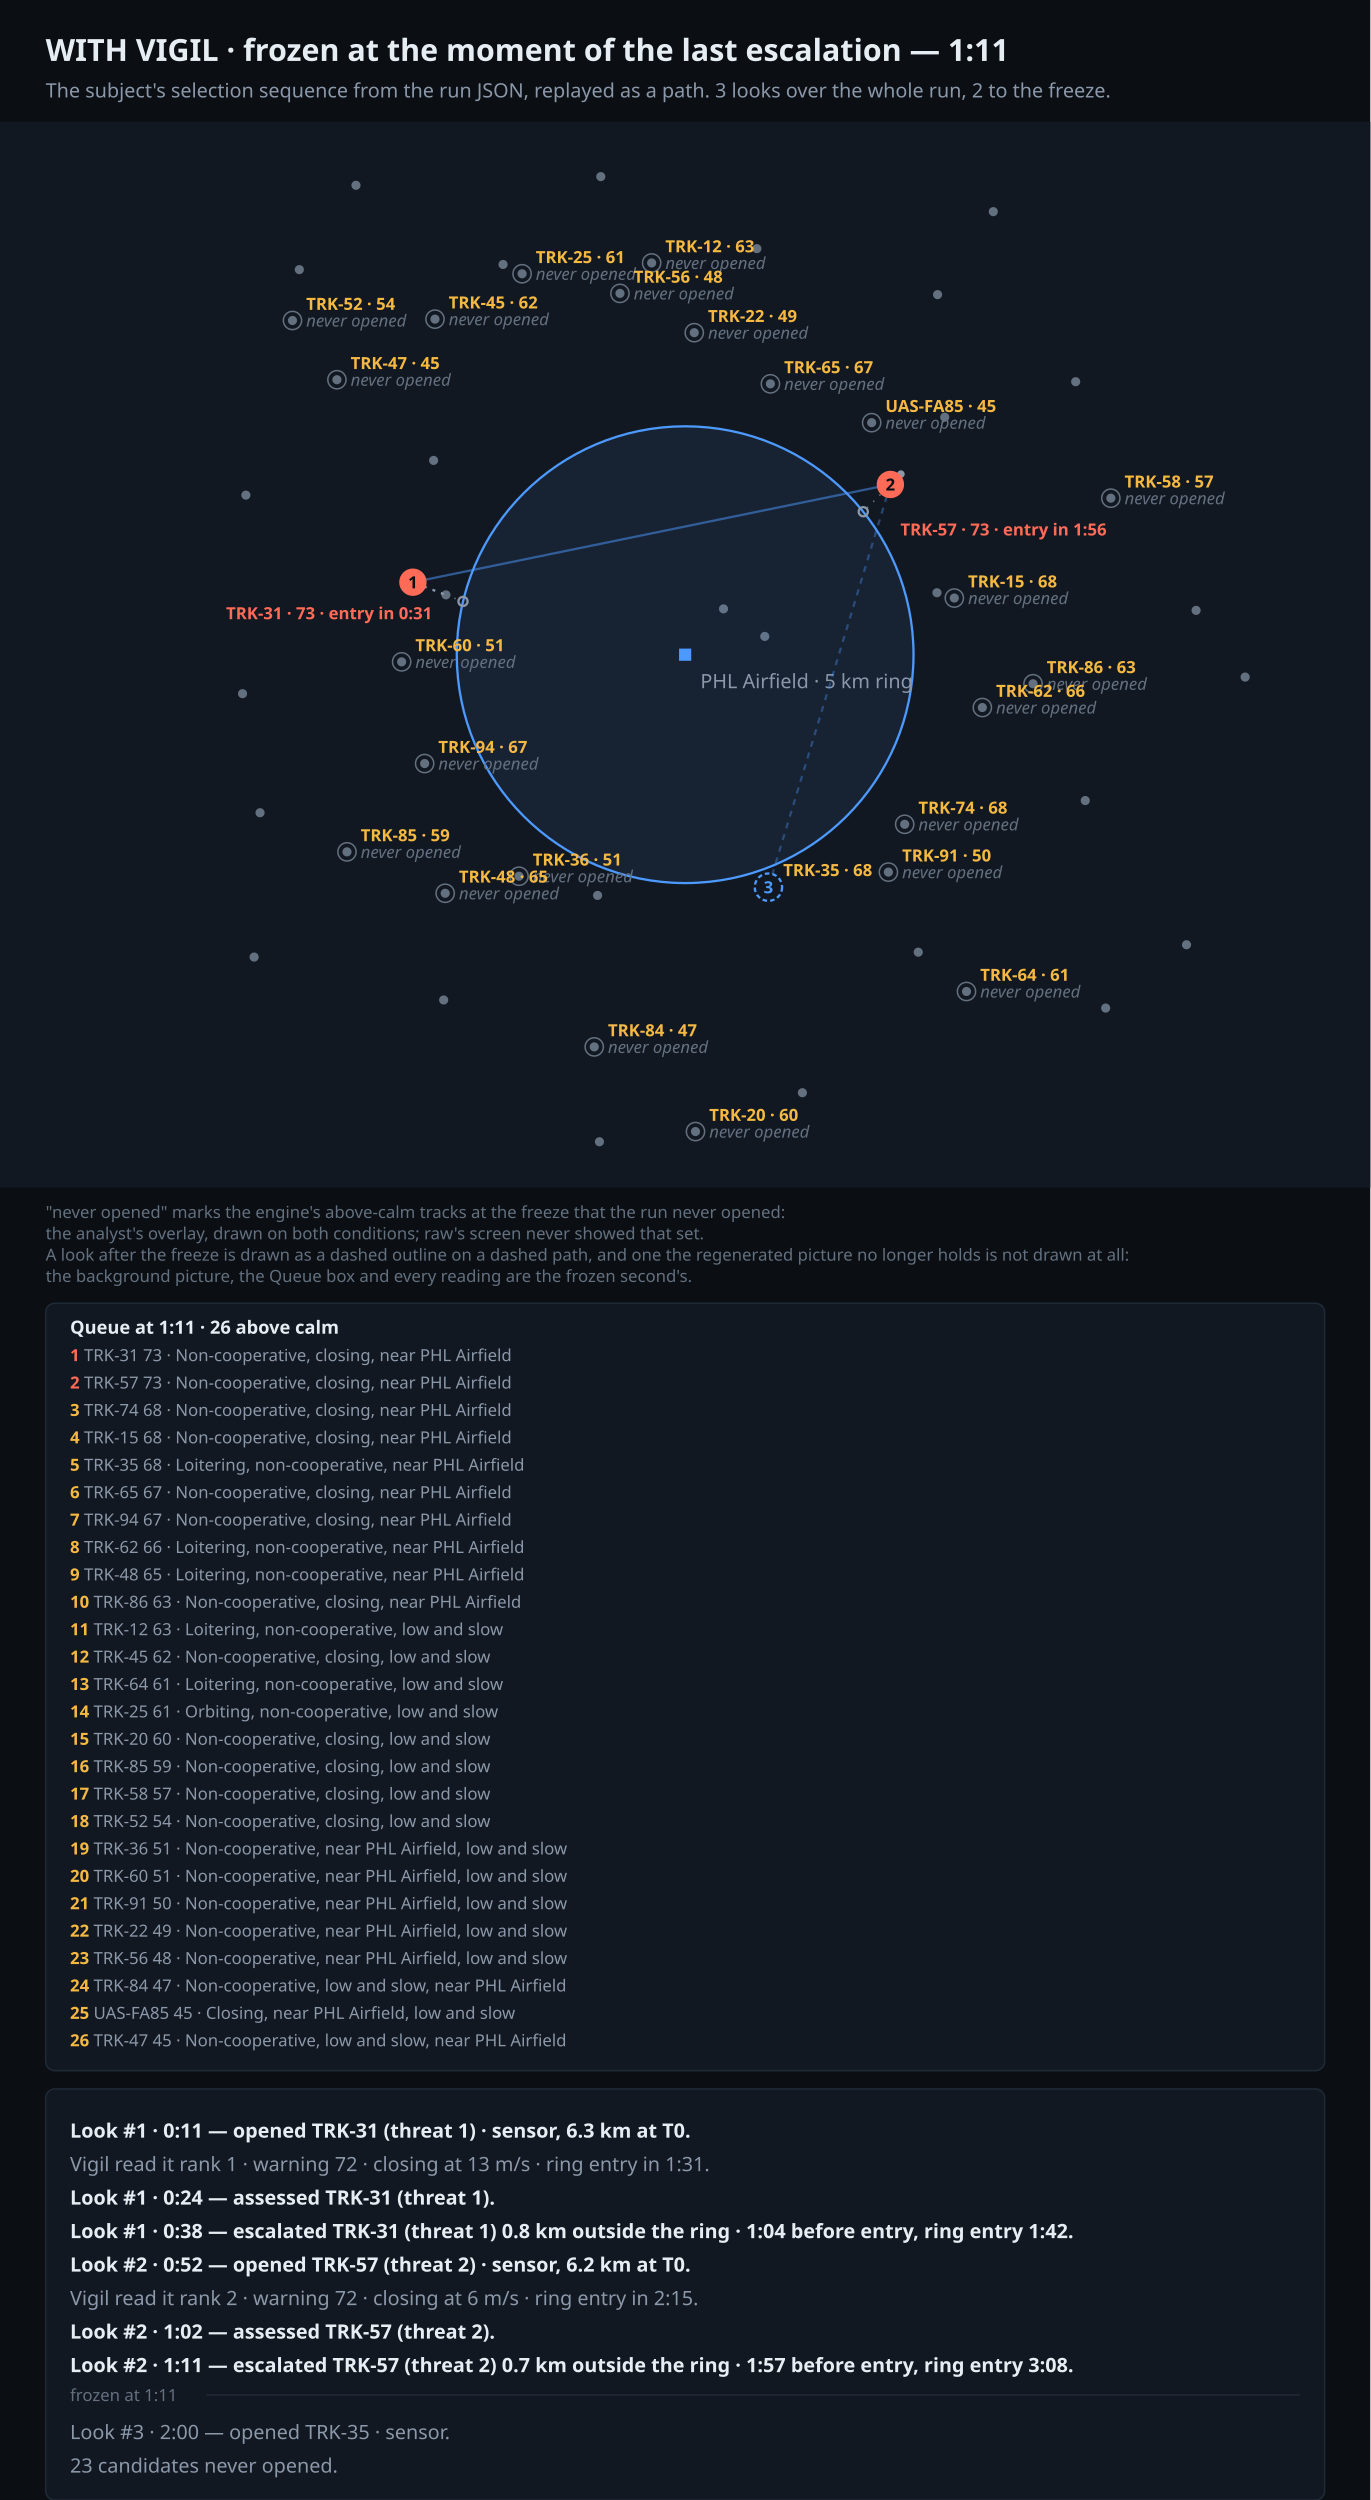
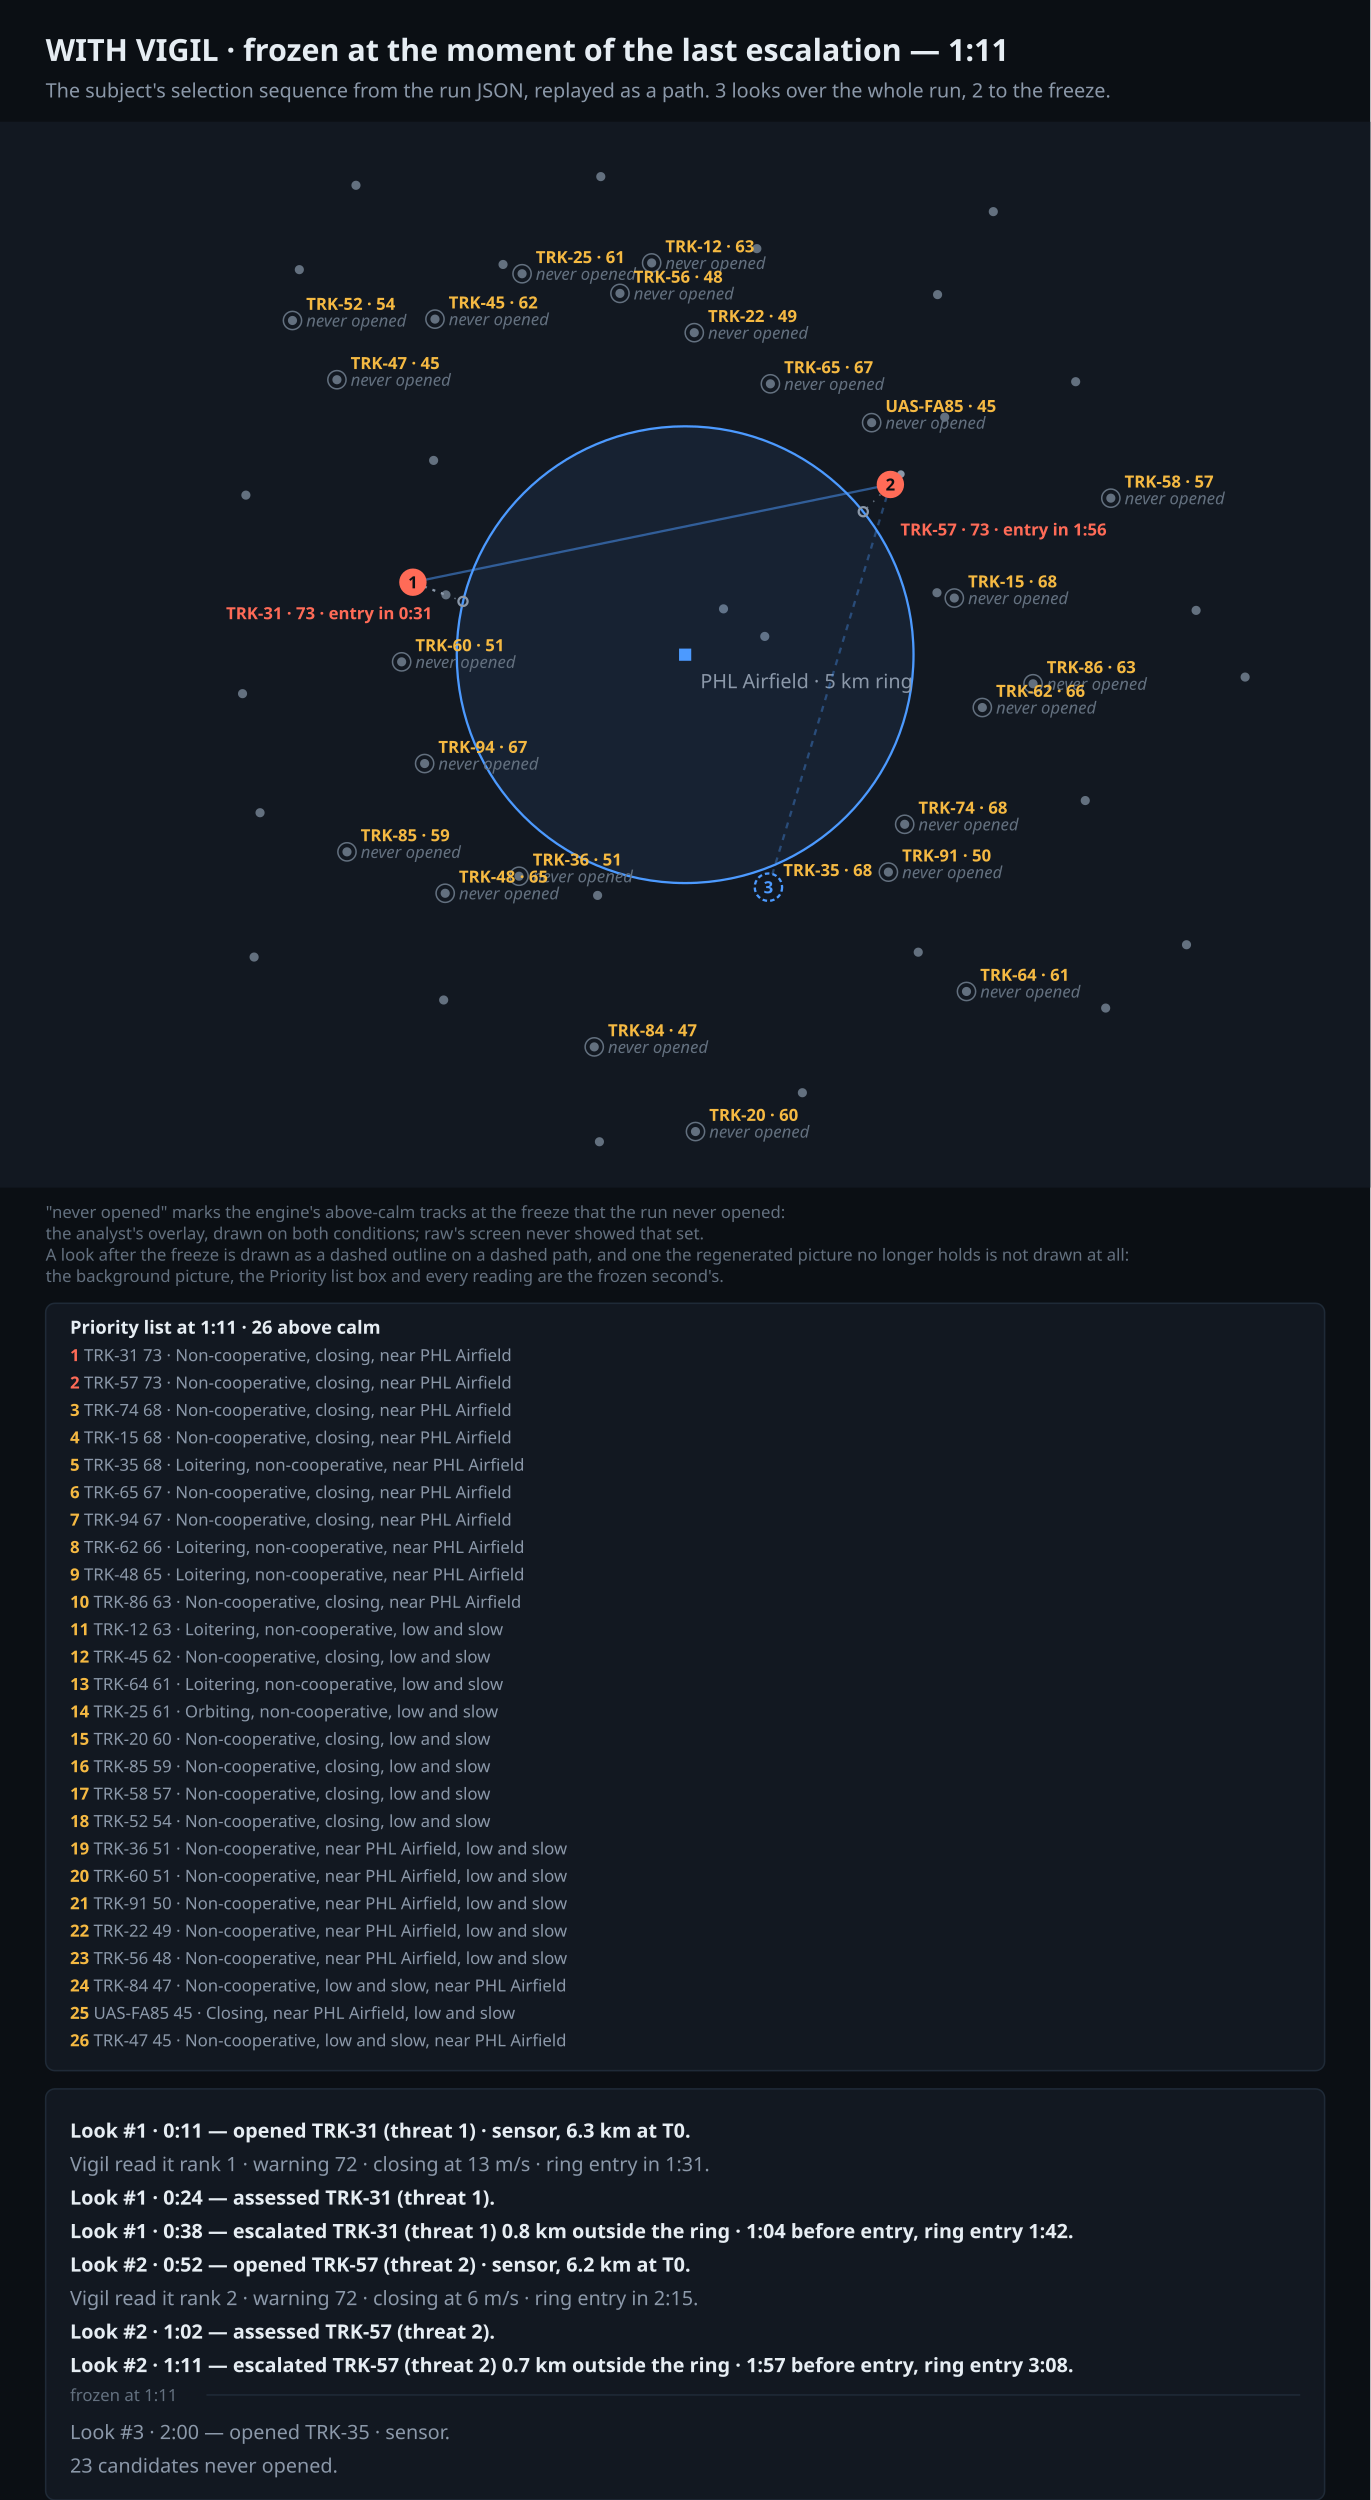
<svg xmlns="http://www.w3.org/2000/svg" width="900" height="1642" viewBox="0 0 900 1642" data-subject="S05" data-scenario="03a" data-mode="vigil" data-run="1">
  <rect width="900" height="1642" fill="#0b0f14" />
  <text x="30" y="40" font-family="system-ui, sans-serif" class="title" font-size="20" font-weight="700" fill="#e6edf3">WITH VIGIL · frozen at the moment of the last escalation — 1:11</text>
  <text x="30" y="64" font-family="system-ui, sans-serif" class="subtitle" font-size="13" fill="#8b98a9">The subject's selection sequence from the run JSON, replayed as a path. 3 looks over the whole run, 2 to the freeze.</text>
  <defs>
    <clipPath id="panel">
      <rect x="0" y="0" width="900" height="700" />
    </clipPath>
  </defs>
  <g class="map" transform="translate(0 80)" clip-path="url(#panel)">
    <rect width="900" height="700" fill="#121821" />
    <circle class="track" data-id="adsb-a33716" cx="502.3" cy="338" r="3" fill="#63707f" />
    <circle class="track" data-id="adsb-a3b796" cx="170.8" cy="453.8" r="3" fill="#63707f" />
    <circle class="track" data-id="adsb-a43667" cx="475.2" cy="319.9" r="3" fill="#63707f" />
    <circle class="track" data-id="adsb-a7c7f2" cx="817.8" cy="364.7" r="3" fill="#63707f" />
    <circle class="track" data-id="adsb-a8021b" cx="615.4" cy="309.3" r="3" fill="#63707f" />
    <circle class="track" data-id="adsb-aa08fb" cx="652.4" cy="59" r="3" fill="#63707f" />
    <circle class="track" data-id="inject-100" cx="392.5" cy="508.1" r="3" fill="#63707f" />
    <circle class="track" data-id="inject-103" cx="497.1" cy="83.3" r="3" fill="#63707f" />
    <circle class="track" data-id="inject-104" cx="615.8" cy="113.5" r="3" fill="#63707f" />
    <circle class="track" data-id="inject-105" cx="706.5" cy="170.7" r="3" fill="#63707f" />
    <circle class="track" data-id="inject-106" cx="785.6" cy="320.9" r="3" fill="#63707f" />
    <circle class="track" data-id="inject-107" cx="712.8" cy="445.8" r="3" fill="#63707f" />
    <circle class="track" data-id="inject-108" cx="726.2" cy="582.1" r="3" fill="#63707f" />
    <circle class="track" data-id="inject-109" cx="527" cy="637.7" r="3" fill="#63707f" />
    <circle class="track" data-id="inject-110" cx="393.7" cy="669.9" r="3" fill="#63707f" />
    <circle class="track" data-id="inject-111" cx="291.4" cy="576.8" r="3" fill="#63707f" />
    <circle class="track" data-id="inject-112" cx="166.9" cy="548.6" r="3" fill="#63707f" />
    <circle class="track" data-id="inject-113" cx="159.3" cy="375.6" r="3" fill="#63707f" />
    <circle class="track" data-id="inject-114" cx="161.5" cy="245.2" r="3" fill="#63707f" />
    <circle class="track" data-id="inject-115" cx="196.6" cy="97.1" r="3" fill="#63707f" />
    <circle class="track" data-id="inject-116" cx="330.4" cy="93.7" r="3" fill="#63707f" />
    <circle class="track" data-id="inject-117" cx="394.6" cy="36" r="3" fill="#63707f" />
    <circle class="track" data-id="inject-118" cx="284.8" cy="222.4" r="3" fill="#63707f" />
    <circle class="track" data-id="inject-119" cx="779.3" cy="540.5" r="3" fill="#63707f" />
    <circle class="track" data-id="inject-12" cx="428" cy="92.7" r="3" fill="#63707f" />
    <circle class="track" data-id="inject-120" cx="572.5" cy="197.6" r="3" fill="#63707f" />
    <circle class="track" data-id="inject-121" cx="603.1" cy="545.4" r="3" fill="#63707f" />
    <circle class="track" data-id="inject-122" cx="233.8" cy="41.7" r="3" fill="#63707f" />
    <circle class="track" data-id="inject-123" cx="620.5" cy="194" r="3" fill="#63707f" />
    <circle class="track" data-id="inject-15" cx="626.8" cy="312.8" r="3" fill="#63707f" />
    <circle class="track" data-id="inject-20" cx="456.8" cy="663.2" r="3" fill="#63707f" />
    <circle class="track" data-id="inject-22" cx="456" cy="138.5" r="3" fill="#63707f" />
    <circle class="track" data-id="inject-25" cx="342.9" cy="99.8" r="3" fill="#63707f" />
    <circle class="track" data-id="inject-31" cx="292.9" cy="310.7" r="3" fill="#63707f" />
    <circle class="track" data-id="inject-35" cx="505.4" cy="502.4" r="3" fill="#63707f" />
    <circle class="track" data-id="inject-36" cx="340.9" cy="495.5" r="3" fill="#63707f" />
    <circle class="track" data-id="inject-45" cx="285.7" cy="129.6" r="3" fill="#63707f" />
    <circle class="track" data-id="inject-47" cx="221.3" cy="169.4" r="3" fill="#63707f" />
    <circle class="track" data-id="inject-48" cx="292.4" cy="506.7" r="3" fill="#63707f" />
    <circle class="track" data-id="inject-52" cx="192.1" cy="130.5" r="3" fill="#63707f" />
    <circle class="track" data-id="inject-56" cx="407.2" cy="112.7" r="3" fill="#63707f" />
    <circle class="track" data-id="inject-57" cx="582.4" cy="240.7" r="3" fill="#63707f" />
    <circle class="track" data-id="inject-58" cx="729.6" cy="247.2" r="3" fill="#63707f" />
    <circle class="track" data-id="inject-60" cx="263.8" cy="354.7" r="3" fill="#63707f" />
    <circle class="track" data-id="inject-62" cx="645.2" cy="384.7" r="3" fill="#63707f" />
    <circle class="track" data-id="inject-64" cx="634.8" cy="571.2" r="3" fill="#63707f" />
    <circle class="track" data-id="inject-65" cx="506" cy="172.1" r="3" fill="#63707f" />
    <circle class="track" data-id="inject-74" cx="594.2" cy="461.4" r="3" fill="#63707f" />
    <circle class="track" data-id="inject-84" cx="390.3" cy="607.6" r="3" fill="#63707f" />
    <circle class="track" data-id="inject-85" cx="227.9" cy="479.5" r="3" fill="#63707f" />
    <circle class="track" data-id="inject-86" cx="678.5" cy="369.1" r="3" fill="#63707f" />
    <circle class="track" data-id="inject-91" cx="583.5" cy="492.8" r="3" fill="#63707f" />
    <circle class="track" data-id="inject-94" cx="278.9" cy="421.5" r="3" fill="#63707f" />
    <circle class="ring" cx="450" cy="350" r="150" fill="#4c9aff" fill-opacity="0.08" stroke="#4c9aff" stroke-width="1.5" />
    <rect x="446" y="346" width="8" height="8" fill="#4c9aff" />
    <text x="460" y="372" font-family="system-ui, sans-serif" font-size="13" fill="#8b98a9">PHL Airfield · 5 km ring</text>
    <polyline points="267.3,300.9 267.6,301.1 268,301.2 268.3,301.3 268.7,301.5 269.1,301.6 269.4,301.7 269.8,301.9 270.1,302 270.5,302.2 270.9,302.3 271.2,302.4 271.6,302.6 271.9,302.7 272.3,302.8 272.7,303 273,303.1 273.4,303.3 273.8,303.4 274.1,303.5 274.5,303.7 274.8,303.8 275.2,304 275.6,304.1 275.9,304.2 276.3,304.4 276.6,304.5 277,304.6 277.4,304.8 277.7,304.9 278.1,305.1 278.5,305.2 278.8,305.3 279.2,305.5 279.5,305.6 279.9,305.8 280.2,305.9 280.6,306.1 281,306.2 281.3,306.3 281.7,306.5 282,306.6 282.4,306.7 282.8,306.9 283.1,307 283.5,307.2 283.9,307.3 284.2,307.4 284.6,307.6 284.9,307.7 285.3,307.8 285.7,308 286,308.1 286.4,308.3 286.7,308.4 287.1,308.5 287.5,308.7 287.8,308.8 288.2,309 288.6,309.1 288.9,309.2 289.3,309.4 289.6,309.5 290,309.6 290.3,309.8 290.7,309.9 291.1,310.1 291.4,310.2 291.8,310.3 292.1,310.5 292.5,310.6 292.9,310.7" fill="none" class="trail" data-id="inject-31" stroke="#8b98a9" stroke-width="1.5" stroke-dasharray="2 4" />
    <polyline points="292.9,310.7 293.2,310.9 293.6,311 294,311.2 294.3,311.3 294.7,311.4 295,311.6 295.4,311.7 295.8,311.8 296.1,312 296.5,312.1 296.8,312.3 297.2,312.4 297.6,312.5 297.9,312.7 298.3,312.8 298.7,313 299,313.1 299.4,313.2 299.7,313.4 300.1,313.5 300.4,313.6 300.8,313.8 301.2,313.9 301.5,314.1 301.9,314.2 302.3,314.3 302.6,314.5 303,314.6 303.3,314.7 303.7,314.9 304.1,315" fill="none" class="trail-ahead" data-id="inject-31" stroke="#63707f" stroke-width="1" stroke-dasharray="1 5" />
    <circle class="trail-first" data-id="inject-31" cx="267.3" cy="300.9" r="2.5" fill="#8b98a9" />
    <circle class="entry" data-id="inject-31" cx="304.1" cy="315" r="3" fill="none" stroke="#8b98a9" stroke-width="1.5" />
    <polyline points="591.7,231.4 591.5,231.5 591.4,231.7 591.3,231.8 591.1,231.9 591,232.1 590.9,232.2 590.7,232.3 590.6,232.4 590.5,232.6 590.4,232.7 590.2,232.8 590.1,233 590,233.1 589.8,233.2 589.7,233.4 589.6,233.5 589.4,233.6 589.3,233.8 589.2,233.9 589,234 588.9,234.1 588.8,234.3 588.7,234.4 588.5,234.6 588.4,234.7 588.3,234.8 588.1,235 588,235.1 587.9,235.2 587.7,235.4 587.6,235.5 587.5,235.6 587.3,235.7 587.2,235.9 587.1,236 586.9,236.1 586.8,236.3 586.7,236.4 586.6,236.5 586.4,236.7 586.3,236.8 586.2,236.9 586,237.1 585.9,237.2 585.8,237.3 585.6,237.4 585.5,237.6 585.4,237.7 585.2,237.8 585.1,238 585,238.1 584.8,238.2 584.7,238.4 584.6,238.5 584.5,238.6 584.3,238.8 584.2,238.9 584,239 583.9,239.1 583.8,239.3 583.7,239.4 583.5,239.5 583.4,239.7 583.3,239.8 583.2,239.9 583,240.1 582.9,240.2 582.7,240.3 582.6,240.5 582.5,240.6 582.4,240.7" fill="none" class="trail" data-id="inject-57" stroke="#8b98a9" stroke-width="1.5" stroke-dasharray="2 4" />
    <polyline points="582.4,240.7 582.2,240.9 582.1,241 581.9,241.1 581.8,241.2 581.7,241.4 581.6,241.5 581.4,241.6 581.3,241.8 581.2,241.9 581,242 580.9,242.2 580.8,242.3 580.6,242.4 580.5,242.6 580.4,242.7 580.3,242.8 580.1,242.9 580,243.1 579.9,243.2 579.7,243.3 579.6,243.5 579.5,243.6 579.3,243.7 579.2,243.9 579.1,244 578.9,244.1 578.8,244.3 578.7,244.4 578.5,244.5 578.4,244.6 578.3,244.8 578.2,244.9 578,245 577.9,245.2 577.8,245.3 577.6,245.4 577.5,245.6 577.4,245.7 577.2,245.8 577.1,246 577,246.1 576.8,246.2 576.7,246.3 576.6,246.5 576.4,246.6 576.3,246.7 576.2,246.9 576.1,247 575.9,247.1 575.8,247.3 575.7,247.4 575.5,247.5 575.4,247.7 575.3,247.8 575.1,247.9 575,248 574.9,248.2 574.7,248.3 574.6,248.4 574.5,248.6 574.4,248.7 574.2,248.8 574.1,249 573.9,249.1 573.8,249.2 573.7,249.4 573.6,249.5 573.4,249.6 573.3,249.7 573.2,249.9 573,250 572.9,250.1 572.8,250.3 572.6,250.4 572.5,250.5 572.4,250.7 572.3,250.8 572.1,250.9 572,251.1 571.8,251.2 571.7,251.3 571.6,251.4 571.5,251.6 571.3,251.7 571.2,251.8 571.1,252 570.9,252.1 570.8,252.2 570.7,252.4 570.5,252.5 570.4,252.7 570.3,252.8 570.2,252.9 570,253 569.9,253.2 569.7,253.3 569.6,253.4 569.5,253.6 569.4,253.7 569.2,253.8 569.1,254 569,254.1 568.8,254.2 568.7,254.4 568.6,254.5 568.4,254.6 568.3,254.7 568.2,254.9 568.1,255 567.9,255.1 567.8,255.3 567.6,255.4 567.5,255.5 567.4,255.7 567.3,255.8 567.1,255.9 567,256.1" fill="none" class="trail-ahead" data-id="inject-57" stroke="#63707f" stroke-width="1" stroke-dasharray="1 5" />
    <circle class="trail-first" data-id="inject-57" cx="591.7" cy="231.4" r="2.5" fill="#8b98a9" />
    <circle class="entry" data-id="inject-57" cx="567" cy="256.1" r="3" fill="none" stroke="#8b98a9" stroke-width="1.5" />
    <circle class="never-opened" data-id="inject-74" cx="594.2" cy="461.4" r="6" fill="none" stroke="#63707f" stroke-width="1" />
    <text x="603.2" y="465.4" font-family="system-ui, sans-serif" font-size="11" font-style="italic" fill="#63707f">never opened</text>
    <circle class="never-opened" data-id="inject-15" cx="626.8" cy="312.8" r="6" fill="none" stroke="#63707f" stroke-width="1" />
    <text x="635.8" y="316.8" font-family="system-ui, sans-serif" font-size="11" font-style="italic" fill="#63707f">never opened</text>
    <circle class="never-opened" data-id="inject-65" cx="506" cy="172.1" r="6" fill="none" stroke="#63707f" stroke-width="1" />
    <text x="515" y="176.1" font-family="system-ui, sans-serif" font-size="11" font-style="italic" fill="#63707f">never opened</text>
    <circle class="never-opened" data-id="inject-94" cx="278.9" cy="421.5" r="6" fill="none" stroke="#63707f" stroke-width="1" />
    <text x="287.9" y="425.5" font-family="system-ui, sans-serif" font-size="11" font-style="italic" fill="#63707f">never opened</text>
    <circle class="never-opened" data-id="inject-62" cx="645.2" cy="384.7" r="6" fill="none" stroke="#63707f" stroke-width="1" />
    <text x="654.2" y="388.7" font-family="system-ui, sans-serif" font-size="11" font-style="italic" fill="#63707f">never opened</text>
    <circle class="never-opened" data-id="inject-48" cx="292.4" cy="506.7" r="6" fill="none" stroke="#63707f" stroke-width="1" />
    <text x="301.4" y="510.7" font-family="system-ui, sans-serif" font-size="11" font-style="italic" fill="#63707f">never opened</text>
    <circle class="never-opened" data-id="inject-86" cx="678.5" cy="369.1" r="6" fill="none" stroke="#63707f" stroke-width="1" />
    <text x="687.5" y="373.1" font-family="system-ui, sans-serif" font-size="11" font-style="italic" fill="#63707f">never opened</text>
    <circle class="never-opened" data-id="inject-12" cx="428" cy="92.7" r="6" fill="none" stroke="#63707f" stroke-width="1" />
    <text x="437" y="96.7" font-family="system-ui, sans-serif" font-size="11" font-style="italic" fill="#63707f">never opened</text>
    <circle class="never-opened" data-id="inject-45" cx="285.7" cy="129.6" r="6" fill="none" stroke="#63707f" stroke-width="1" />
    <text x="294.7" y="133.6" font-family="system-ui, sans-serif" font-size="11" font-style="italic" fill="#63707f">never opened</text>
    <circle class="never-opened" data-id="inject-64" cx="634.8" cy="571.2" r="6" fill="none" stroke="#63707f" stroke-width="1" />
    <text x="643.8" y="575.2" font-family="system-ui, sans-serif" font-size="11" font-style="italic" fill="#63707f">never opened</text>
    <circle class="never-opened" data-id="inject-25" cx="342.9" cy="99.8" r="6" fill="none" stroke="#63707f" stroke-width="1" />
    <text x="351.9" y="103.8" font-family="system-ui, sans-serif" font-size="11" font-style="italic" fill="#63707f">never opened</text>
    <circle class="never-opened" data-id="inject-20" cx="456.8" cy="663.2" r="6" fill="none" stroke="#63707f" stroke-width="1" />
    <text x="465.8" y="667.2" font-family="system-ui, sans-serif" font-size="11" font-style="italic" fill="#63707f">never opened</text>
    <circle class="never-opened" data-id="inject-85" cx="227.9" cy="479.5" r="6" fill="none" stroke="#63707f" stroke-width="1" />
    <text x="236.9" y="483.5" font-family="system-ui, sans-serif" font-size="11" font-style="italic" fill="#63707f">never opened</text>
    <circle class="never-opened" data-id="inject-58" cx="729.6" cy="247.2" r="6" fill="none" stroke="#63707f" stroke-width="1" />
    <text x="738.6" y="251.2" font-family="system-ui, sans-serif" font-size="11" font-style="italic" fill="#63707f">never opened</text>
    <circle class="never-opened" data-id="inject-52" cx="192.1" cy="130.5" r="6" fill="none" stroke="#63707f" stroke-width="1" />
    <text x="201.1" y="134.5" font-family="system-ui, sans-serif" font-size="11" font-style="italic" fill="#63707f">never opened</text>
    <circle class="never-opened" data-id="inject-36" cx="340.9" cy="495.5" r="6" fill="none" stroke="#63707f" stroke-width="1" />
    <text x="349.9" y="499.5" font-family="system-ui, sans-serif" font-size="11" font-style="italic" fill="#63707f">never opened</text>
    <circle class="never-opened" data-id="inject-60" cx="263.8" cy="354.7" r="6" fill="none" stroke="#63707f" stroke-width="1" />
    <text x="272.8" y="358.7" font-family="system-ui, sans-serif" font-size="11" font-style="italic" fill="#63707f">never opened</text>
    <circle class="never-opened" data-id="inject-91" cx="583.5" cy="492.8" r="6" fill="none" stroke="#63707f" stroke-width="1" />
    <text x="592.5" y="496.8" font-family="system-ui, sans-serif" font-size="11" font-style="italic" fill="#63707f">never opened</text>
    <circle class="never-opened" data-id="inject-22" cx="456" cy="138.5" r="6" fill="none" stroke="#63707f" stroke-width="1" />
    <text x="465" y="142.5" font-family="system-ui, sans-serif" font-size="11" font-style="italic" fill="#63707f">never opened</text>
    <circle class="never-opened" data-id="inject-56" cx="407.2" cy="112.7" r="6" fill="none" stroke="#63707f" stroke-width="1" />
    <text x="416.2" y="116.7" font-family="system-ui, sans-serif" font-size="11" font-style="italic" fill="#63707f">never opened</text>
    <circle class="never-opened" data-id="inject-84" cx="390.3" cy="607.6" r="6" fill="none" stroke="#63707f" stroke-width="1" />
    <text x="399.3" y="611.6" font-family="system-ui, sans-serif" font-size="11" font-style="italic" fill="#63707f">never opened</text>
    <circle class="never-opened" data-id="inject-120" cx="572.5" cy="197.6" r="6" fill="none" stroke="#63707f" stroke-width="1" />
    <text x="581.5" y="201.6" font-family="system-ui, sans-serif" font-size="11" font-style="italic" fill="#63707f">never opened</text>
    <circle class="never-opened" data-id="inject-47" cx="221.3" cy="169.4" r="6" fill="none" stroke="#63707f" stroke-width="1" />
    <text x="230.3" y="173.4" font-family="system-ui, sans-serif" font-size="11" font-style="italic" fill="#63707f">never opened</text>
    <polyline points="271.2,302.4 584.8,238.2" fill="none" class="path" stroke="#4c9aff" stroke-opacity="0.5" stroke-width="1.5" />
    <polyline points="584.8,238.2 504.7,502.7" fill="none" class="path-late" stroke="#4c9aff" stroke-opacity="0.35" stroke-width="1.5" stroke-dasharray="4 4" />
    <circle class="hop" data-k="1" data-id="inject-31" data-t="11" cx="271.2" cy="302.4" r="9" fill="#ff6b57" />
    <text x="271.2" y="306.4" font-family="system-ui, sans-serif" font-size="11" font-weight="700" text-anchor="middle" fill="#0b0f14">1</text>
    <circle class="hop" data-k="2" data-id="inject-57" data-t="52" cx="584.8" cy="238.2" r="9" fill="#ff6b57" />
    <text x="584.8" y="242.2" font-family="system-ui, sans-serif" font-size="11" font-weight="700" text-anchor="middle" fill="#0b0f14">2</text>
    <circle class="hop-late" data-k="3" data-id="inject-35" data-t="120" cx="504.7" cy="502.7" r="9" fill="#121821" stroke="#4c9aff" stroke-width="1.5" stroke-dasharray="3 2" />
    <text x="504.7" y="506.7" font-family="system-ui, sans-serif" font-size="11" font-weight="700" text-anchor="middle" fill="#4c9aff">3</text>
    <text x="603.2" y="454.4" font-family="system-ui, sans-serif" class="vigil-label" data-id="inject-74" font-size="11" font-weight="600" fill="#f5b942">TRK-74 · 68</text>
    <text x="635.8" y="305.8" font-family="system-ui, sans-serif" class="vigil-label" data-id="inject-15" font-size="11" font-weight="600" fill="#f5b942">TRK-15 · 68</text>
    <text x="514.4" y="495.4" font-family="system-ui, sans-serif" class="vigil-label" data-id="inject-35" font-size="11" font-weight="600" fill="#f5b942">TRK-35 · 68</text>
    <text x="515" y="165.1" font-family="system-ui, sans-serif" class="vigil-label" data-id="inject-65" font-size="11" font-weight="600" fill="#f5b942">TRK-65 · 67</text>
    <text x="287.9" y="414.5" font-family="system-ui, sans-serif" class="vigil-label" data-id="inject-94" font-size="11" font-weight="600" fill="#f5b942">TRK-94 · 67</text>
    <text x="654.2" y="377.7" font-family="system-ui, sans-serif" class="vigil-label" data-id="inject-62" font-size="11" font-weight="600" fill="#f5b942">TRK-62 · 66</text>
    <text x="301.4" y="499.7" font-family="system-ui, sans-serif" class="vigil-label" data-id="inject-48" font-size="11" font-weight="600" fill="#f5b942">TRK-48 · 65</text>
    <text x="687.5" y="362.1" font-family="system-ui, sans-serif" class="vigil-label" data-id="inject-86" font-size="11" font-weight="600" fill="#f5b942">TRK-86 · 63</text>
    <text x="437" y="85.7" font-family="system-ui, sans-serif" class="vigil-label" data-id="inject-12" font-size="11" font-weight="600" fill="#f5b942">TRK-12 · 63</text>
    <text x="294.7" y="122.6" font-family="system-ui, sans-serif" class="vigil-label" data-id="inject-45" font-size="11" font-weight="600" fill="#f5b942">TRK-45 · 62</text>
    <text x="643.8" y="564.2" font-family="system-ui, sans-serif" class="vigil-label" data-id="inject-64" font-size="11" font-weight="600" fill="#f5b942">TRK-64 · 61</text>
    <text x="351.9" y="92.8" font-family="system-ui, sans-serif" class="vigil-label" data-id="inject-25" font-size="11" font-weight="600" fill="#f5b942">TRK-25 · 61</text>
    <text x="465.8" y="656.2" font-family="system-ui, sans-serif" class="vigil-label" data-id="inject-20" font-size="11" font-weight="600" fill="#f5b942">TRK-20 · 60</text>
    <text x="236.9" y="472.5" font-family="system-ui, sans-serif" class="vigil-label" data-id="inject-85" font-size="11" font-weight="600" fill="#f5b942">TRK-85 · 59</text>
    <text x="738.6" y="240.2" font-family="system-ui, sans-serif" class="vigil-label" data-id="inject-58" font-size="11" font-weight="600" fill="#f5b942">TRK-58 · 57</text>
    <text x="201.1" y="123.5" font-family="system-ui, sans-serif" class="vigil-label" data-id="inject-52" font-size="11" font-weight="600" fill="#f5b942">TRK-52 · 54</text>
    <text x="349.9" y="488.5" font-family="system-ui, sans-serif" class="vigil-label" data-id="inject-36" font-size="11" font-weight="600" fill="#f5b942">TRK-36 · 51</text>
    <text x="272.8" y="347.7" font-family="system-ui, sans-serif" class="vigil-label" data-id="inject-60" font-size="11" font-weight="600" fill="#f5b942">TRK-60 · 51</text>
    <text x="592.5" y="485.8" font-family="system-ui, sans-serif" class="vigil-label" data-id="inject-91" font-size="11" font-weight="600" fill="#f5b942">TRK-91 · 50</text>
    <text x="465" y="131.5" font-family="system-ui, sans-serif" class="vigil-label" data-id="inject-22" font-size="11" font-weight="600" fill="#f5b942">TRK-22 · 49</text>
    <text x="416.2" y="105.7" font-family="system-ui, sans-serif" class="vigil-label" data-id="inject-56" font-size="11" font-weight="600" fill="#f5b942">TRK-56 · 48</text>
    <text x="399.3" y="600.6" font-family="system-ui, sans-serif" class="vigil-label" data-id="inject-84" font-size="11" font-weight="600" fill="#f5b942">TRK-84 · 47</text>
    <text x="581.5" y="190.6" font-family="system-ui, sans-serif" class="vigil-label" data-id="inject-120" font-size="11" font-weight="600" fill="#f5b942">UAS-FA85 · 45</text>
    <text x="230.3" y="162.4" font-family="system-ui, sans-serif" class="vigil-label" data-id="inject-47" font-size="11" font-weight="600" fill="#f5b942">TRK-47 · 45</text>
    <text x="283.9" y="326.7" font-family="system-ui, sans-serif" class="vigil-threat-label" data-id="inject-31" font-size="11" font-weight="600" text-anchor="end" fill="#ff6b57">TRK-31 · 73 · entry in 0:31</text>
    <text x="591.4" y="271.7" font-family="system-ui, sans-serif" class="vigil-threat-label" data-id="inject-57" font-size="11" font-weight="600" fill="#ff6b57">TRK-57 · 73 · entry in 1:56</text>
  </g>
  <text x="30" y="800" font-family="system-ui, sans-serif" class="footnote" font-size="11" fill="#63707f">"never opened" marks the engine's above-calm tracks at the freeze that the run never opened:</text>
  <text x="30" y="814" font-family="system-ui, sans-serif" class="footnote" font-size="11" fill="#63707f">the analyst's overlay, drawn on both conditions; raw's screen never showed that set.</text>
  <text x="30" y="828" font-family="system-ui, sans-serif" class="footnote" font-size="11" fill="#63707f">A look after the freeze is drawn as a dashed outline on a dashed path, and one the regenerated picture no longer holds is not drawn at all:</text>
-   <text x="30" y="842" font-family="system-ui, sans-serif" class="footnote" font-size="11" fill="#63707f">the background picture, the Queue box and every reading are the frozen second's.</text>
+   <text x="30" y="842" font-family="system-ui, sans-serif" class="footnote" font-size="11" fill="#63707f">the background picture, the Priority list box and every reading are the frozen second's.</text>
  <rect class="vigil-queue" x="30" y="856" width="840" height="504" rx="6" fill="#121821" stroke="#1f2a37" />
-   <text x="46" y="876" font-family="system-ui, sans-serif" class="vigil-queue-title" font-size="12" font-weight="700" fill="#e6edf3">Queue at 1:11 · 26 above calm</text>
+   <text x="46" y="876" font-family="system-ui, sans-serif" class="vigil-queue-title" font-size="12" font-weight="700" fill="#e6edf3">Priority list at 1:11 · 26 above calm</text>
  <text x="46" y="894" font-family="system-ui, sans-serif" class="vigil-queue-line" data-id="inject-31" font-size="11" fill="#8b98a9">
    <tspan font-weight="700" fill="#ff6b57">1</tspan> TRK-31 73 · Non-cooperative, closing, near PHL Airfield</text>
  <text x="46" y="912" font-family="system-ui, sans-serif" class="vigil-queue-line" data-id="inject-57" font-size="11" fill="#8b98a9">
    <tspan font-weight="700" fill="#ff6b57">2</tspan> TRK-57 73 · Non-cooperative, closing, near PHL Airfield</text>
  <text x="46" y="930" font-family="system-ui, sans-serif" class="vigil-queue-line" data-id="inject-74" font-size="11" fill="#8b98a9">
    <tspan font-weight="700" fill="#f5b942">3</tspan> TRK-74 68 · Non-cooperative, closing, near PHL Airfield</text>
  <text x="46" y="948" font-family="system-ui, sans-serif" class="vigil-queue-line" data-id="inject-15" font-size="11" fill="#8b98a9">
    <tspan font-weight="700" fill="#f5b942">4</tspan> TRK-15 68 · Non-cooperative, closing, near PHL Airfield</text>
  <text x="46" y="966" font-family="system-ui, sans-serif" class="vigil-queue-line" data-id="inject-35" font-size="11" fill="#8b98a9">
    <tspan font-weight="700" fill="#f5b942">5</tspan> TRK-35 68 · Loitering, non-cooperative, near PHL Airfield</text>
  <text x="46" y="984" font-family="system-ui, sans-serif" class="vigil-queue-line" data-id="inject-65" font-size="11" fill="#8b98a9">
    <tspan font-weight="700" fill="#f5b942">6</tspan> TRK-65 67 · Non-cooperative, closing, near PHL Airfield</text>
  <text x="46" y="1002" font-family="system-ui, sans-serif" class="vigil-queue-line" data-id="inject-94" font-size="11" fill="#8b98a9">
    <tspan font-weight="700" fill="#f5b942">7</tspan> TRK-94 67 · Non-cooperative, closing, near PHL Airfield</text>
  <text x="46" y="1020" font-family="system-ui, sans-serif" class="vigil-queue-line" data-id="inject-62" font-size="11" fill="#8b98a9">
    <tspan font-weight="700" fill="#f5b942">8</tspan> TRK-62 66 · Loitering, non-cooperative, near PHL Airfield</text>
  <text x="46" y="1038" font-family="system-ui, sans-serif" class="vigil-queue-line" data-id="inject-48" font-size="11" fill="#8b98a9">
    <tspan font-weight="700" fill="#f5b942">9</tspan> TRK-48 65 · Loitering, non-cooperative, near PHL Airfield</text>
  <text x="46" y="1056" font-family="system-ui, sans-serif" class="vigil-queue-line" data-id="inject-86" font-size="11" fill="#8b98a9">
    <tspan font-weight="700" fill="#f5b942">10</tspan> TRK-86 63 · Non-cooperative, closing, near PHL Airfield</text>
  <text x="46" y="1074" font-family="system-ui, sans-serif" class="vigil-queue-line" data-id="inject-12" font-size="11" fill="#8b98a9">
    <tspan font-weight="700" fill="#f5b942">11</tspan> TRK-12 63 · Loitering, non-cooperative, low and slow</text>
  <text x="46" y="1092" font-family="system-ui, sans-serif" class="vigil-queue-line" data-id="inject-45" font-size="11" fill="#8b98a9">
    <tspan font-weight="700" fill="#f5b942">12</tspan> TRK-45 62 · Non-cooperative, closing, low and slow</text>
  <text x="46" y="1110" font-family="system-ui, sans-serif" class="vigil-queue-line" data-id="inject-64" font-size="11" fill="#8b98a9">
    <tspan font-weight="700" fill="#f5b942">13</tspan> TRK-64 61 · Loitering, non-cooperative, low and slow</text>
  <text x="46" y="1128" font-family="system-ui, sans-serif" class="vigil-queue-line" data-id="inject-25" font-size="11" fill="#8b98a9">
    <tspan font-weight="700" fill="#f5b942">14</tspan> TRK-25 61 · Orbiting, non-cooperative, low and slow</text>
  <text x="46" y="1146" font-family="system-ui, sans-serif" class="vigil-queue-line" data-id="inject-20" font-size="11" fill="#8b98a9">
    <tspan font-weight="700" fill="#f5b942">15</tspan> TRK-20 60 · Non-cooperative, closing, low and slow</text>
  <text x="46" y="1164" font-family="system-ui, sans-serif" class="vigil-queue-line" data-id="inject-85" font-size="11" fill="#8b98a9">
    <tspan font-weight="700" fill="#f5b942">16</tspan> TRK-85 59 · Non-cooperative, closing, low and slow</text>
  <text x="46" y="1182" font-family="system-ui, sans-serif" class="vigil-queue-line" data-id="inject-58" font-size="11" fill="#8b98a9">
    <tspan font-weight="700" fill="#f5b942">17</tspan> TRK-58 57 · Non-cooperative, closing, low and slow</text>
  <text x="46" y="1200" font-family="system-ui, sans-serif" class="vigil-queue-line" data-id="inject-52" font-size="11" fill="#8b98a9">
    <tspan font-weight="700" fill="#f5b942">18</tspan> TRK-52 54 · Non-cooperative, closing, low and slow</text>
  <text x="46" y="1218" font-family="system-ui, sans-serif" class="vigil-queue-line" data-id="inject-36" font-size="11" fill="#8b98a9">
    <tspan font-weight="700" fill="#f5b942">19</tspan> TRK-36 51 · Non-cooperative, near PHL Airfield, low and slow</text>
  <text x="46" y="1236" font-family="system-ui, sans-serif" class="vigil-queue-line" data-id="inject-60" font-size="11" fill="#8b98a9">
    <tspan font-weight="700" fill="#f5b942">20</tspan> TRK-60 51 · Non-cooperative, near PHL Airfield, low and slow</text>
  <text x="46" y="1254" font-family="system-ui, sans-serif" class="vigil-queue-line" data-id="inject-91" font-size="11" fill="#8b98a9">
    <tspan font-weight="700" fill="#f5b942">21</tspan> TRK-91 50 · Non-cooperative, near PHL Airfield, low and slow</text>
  <text x="46" y="1272" font-family="system-ui, sans-serif" class="vigil-queue-line" data-id="inject-22" font-size="11" fill="#8b98a9">
    <tspan font-weight="700" fill="#f5b942">22</tspan> TRK-22 49 · Non-cooperative, near PHL Airfield, low and slow</text>
  <text x="46" y="1290" font-family="system-ui, sans-serif" class="vigil-queue-line" data-id="inject-56" font-size="11" fill="#8b98a9">
    <tspan font-weight="700" fill="#f5b942">23</tspan> TRK-56 48 · Non-cooperative, near PHL Airfield, low and slow</text>
  <text x="46" y="1308" font-family="system-ui, sans-serif" class="vigil-queue-line" data-id="inject-84" font-size="11" fill="#8b98a9">
    <tspan font-weight="700" fill="#f5b942">24</tspan> TRK-84 47 · Non-cooperative, low and slow, near PHL Airfield</text>
  <text x="46" y="1326" font-family="system-ui, sans-serif" class="vigil-queue-line" data-id="inject-120" font-size="11" fill="#8b98a9">
    <tspan font-weight="700" fill="#f5b942">25</tspan> UAS-FA85 45 · Closing, near PHL Airfield, low and slow</text>
  <text x="46" y="1344" font-family="system-ui, sans-serif" class="vigil-queue-line" data-id="inject-47" font-size="11" fill="#8b98a9">
    <tspan font-weight="700" fill="#f5b942">26</tspan> TRK-47 45 · Non-cooperative, low and slow, near PHL Airfield</text>
  <rect x="30" y="1372" width="840" height="270" rx="6" fill="#121821" stroke="#1f2a37" />
  <text x="46" y="1404" font-family="system-ui, sans-serif" class="caption" font-size="13" font-weight="600" fill="#e6edf3">Look #1 · 0:11 — opened TRK-31 (threat 1) · sensor, 6.3 km at T0.</text>
  <text x="46" y="1426" font-family="system-ui, sans-serif" class="caption" font-size="13" fill="#8b98a9">Vigil read it rank 1 · warning 72 · closing at 13 m/s · ring entry in 1:31.</text>
  <text x="46" y="1448" font-family="system-ui, sans-serif" class="caption" font-size="13" font-weight="600" fill="#e6edf3">Look #1 · 0:24 — assessed TRK-31 (threat 1).</text>
  <text x="46" y="1470" font-family="system-ui, sans-serif" class="caption" font-size="13" font-weight="600" fill="#e6edf3">Look #1 · 0:38 — escalated TRK-31 (threat 1) 0.8 km outside the ring · 1:04 before entry, ring entry 1:42.</text>
  <text x="46" y="1492" font-family="system-ui, sans-serif" class="caption" font-size="13" font-weight="600" fill="#e6edf3">Look #2 · 0:52 — opened TRK-57 (threat 2) · sensor, 6.2 km at T0.</text>
  <text x="46" y="1514" font-family="system-ui, sans-serif" class="caption" font-size="13" fill="#8b98a9">Vigil read it rank 2 · warning 72 · closing at 6 m/s · ring entry in 2:15.</text>
  <text x="46" y="1536" font-family="system-ui, sans-serif" class="caption" font-size="13" font-weight="600" fill="#e6edf3">Look #2 · 1:02 — assessed TRK-57 (threat 2).</text>
  <text x="46" y="1558" font-family="system-ui, sans-serif" class="caption" font-size="13" font-weight="600" fill="#e6edf3">Look #2 · 1:11 — escalated TRK-57 (threat 2) 0.7 km outside the ring · 1:57 before entry, ring entry 3:08.</text>
  <text x="46" y="1577" font-family="system-ui, sans-serif" class="caption-rule-label" font-size="11" fill="#63707f">frozen at 1:11</text>
  <line class="caption-rule" x1="135.6" y1="1573" x2="854" y2="1573" stroke="#1f2a37" />
  <text x="46" y="1602" font-family="system-ui, sans-serif" class="caption" font-size="13" fill="#8b98a9">Look #3 · 2:00 — opened TRK-35 · sensor.</text>
  <text x="46" y="1624" font-family="system-ui, sans-serif" class="caption" font-size="13" fill="#8b98a9">23 candidates never opened.</text>
</svg>
